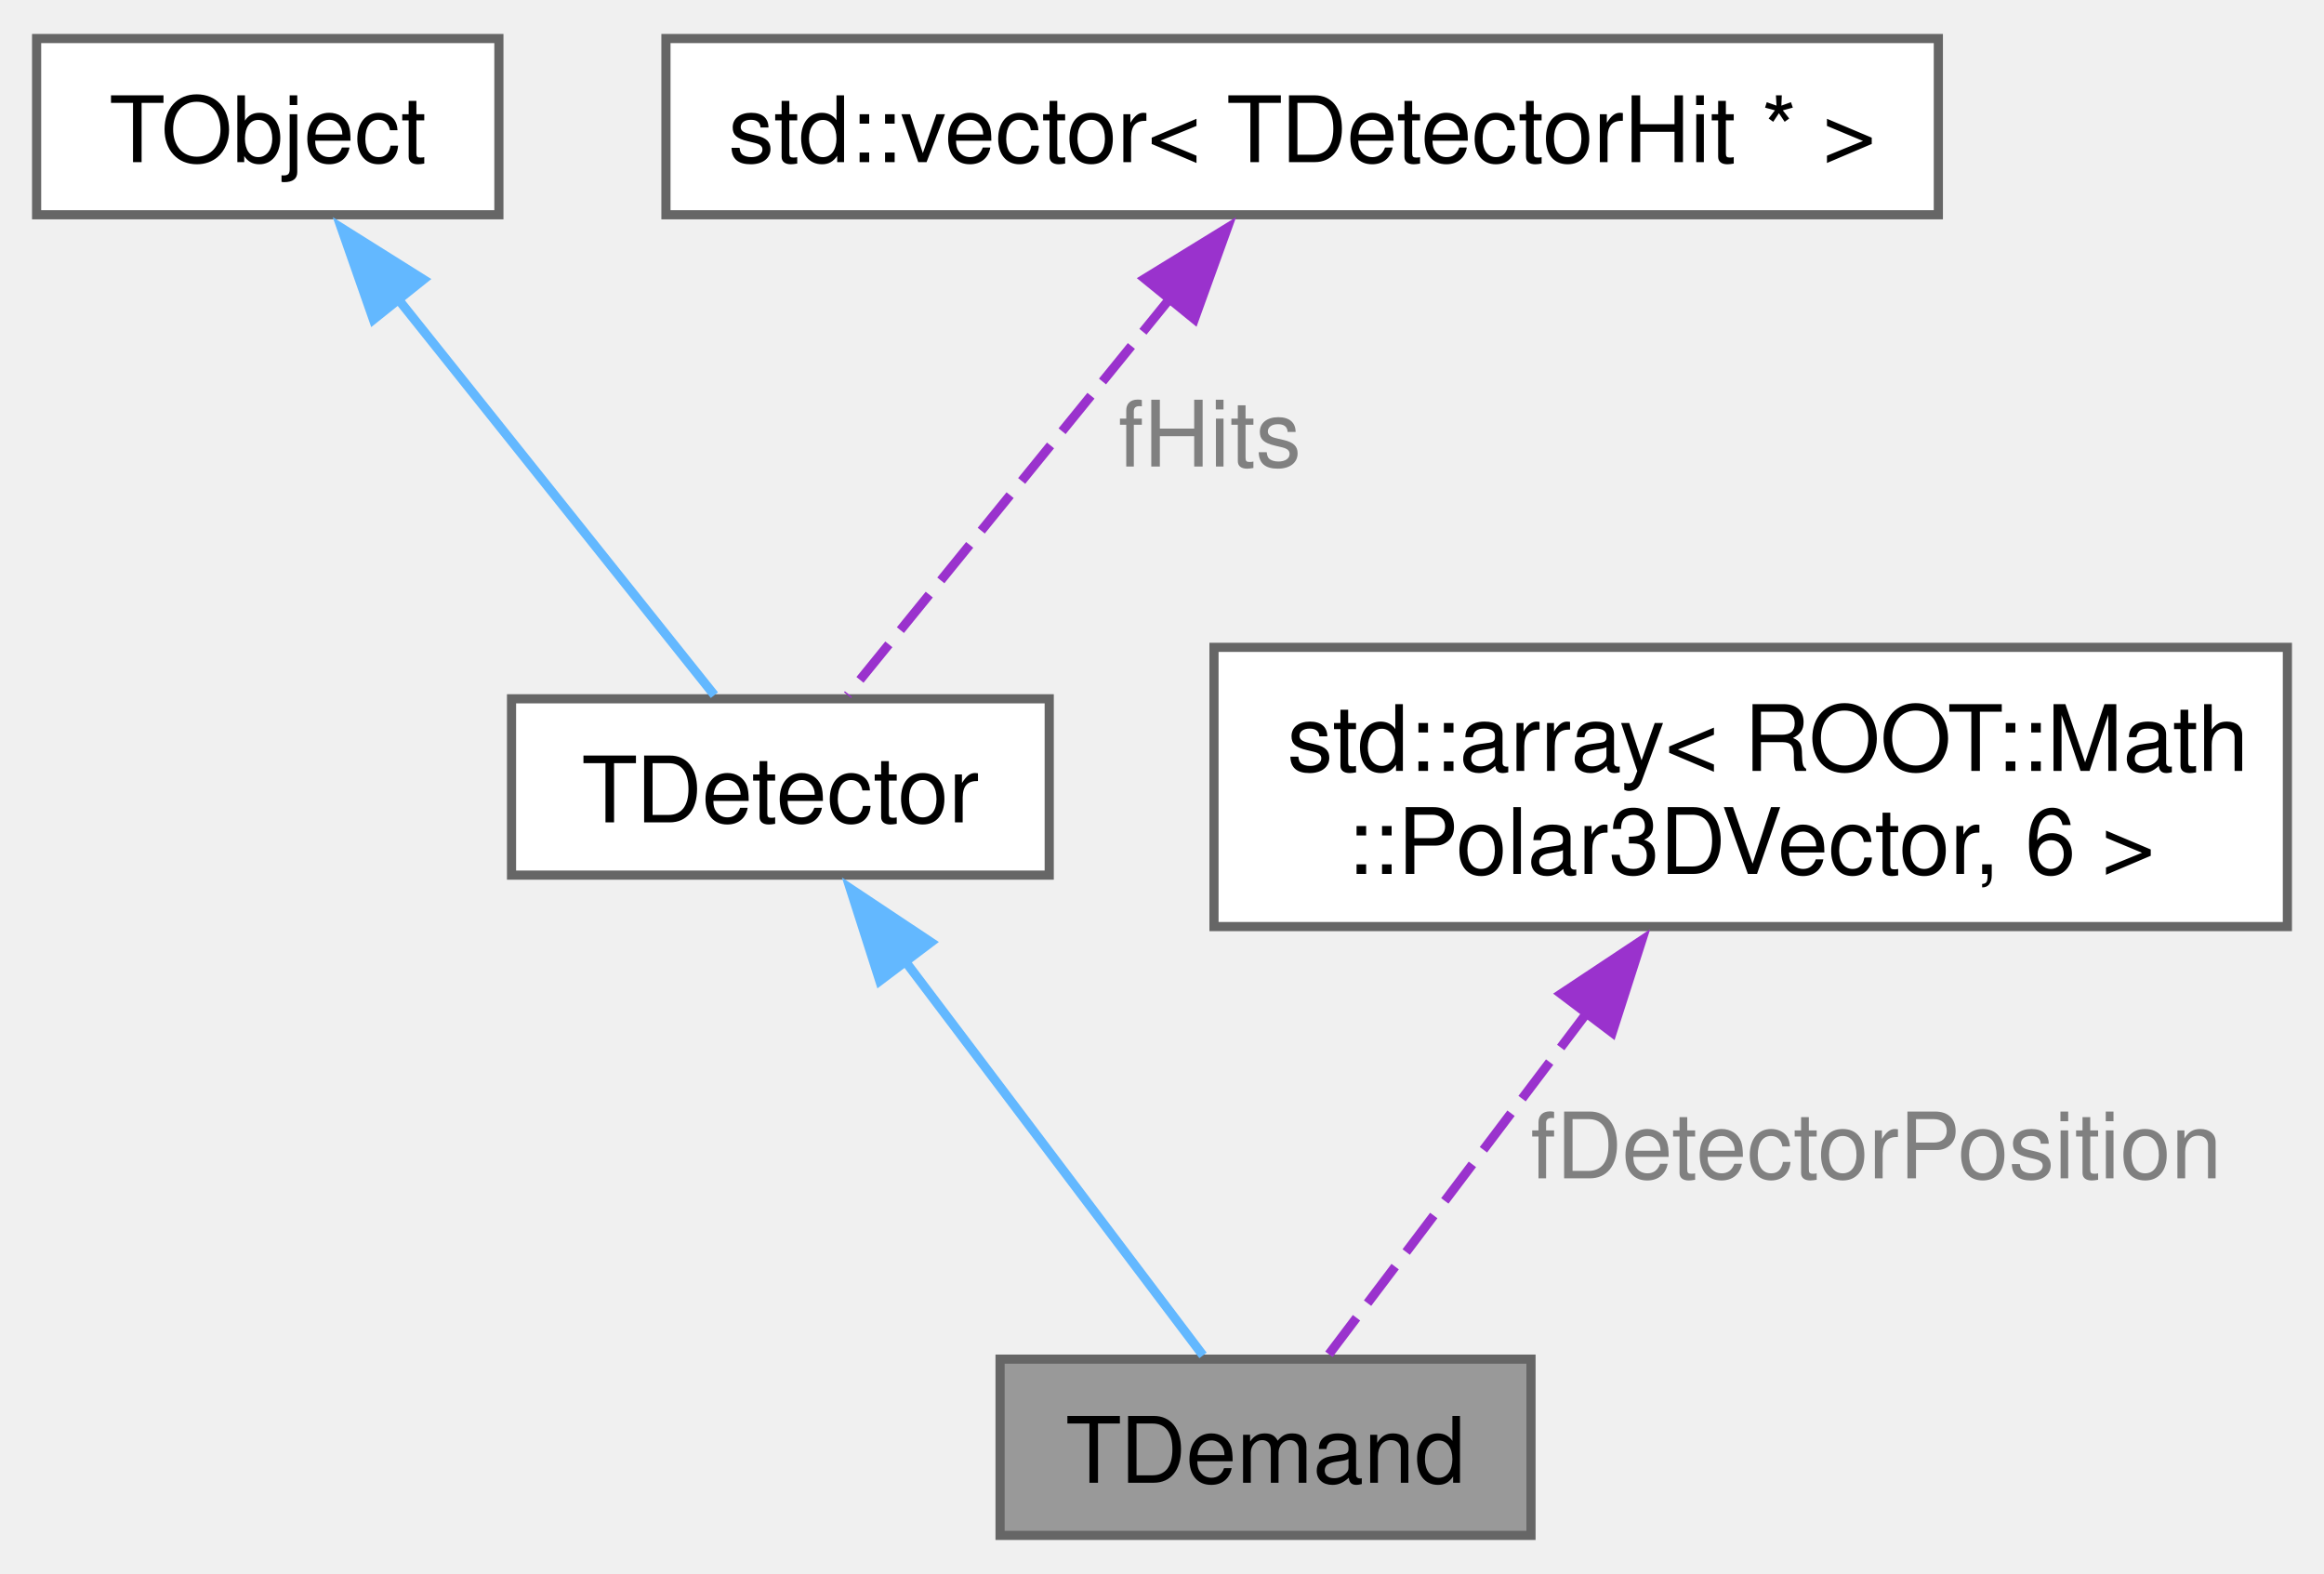
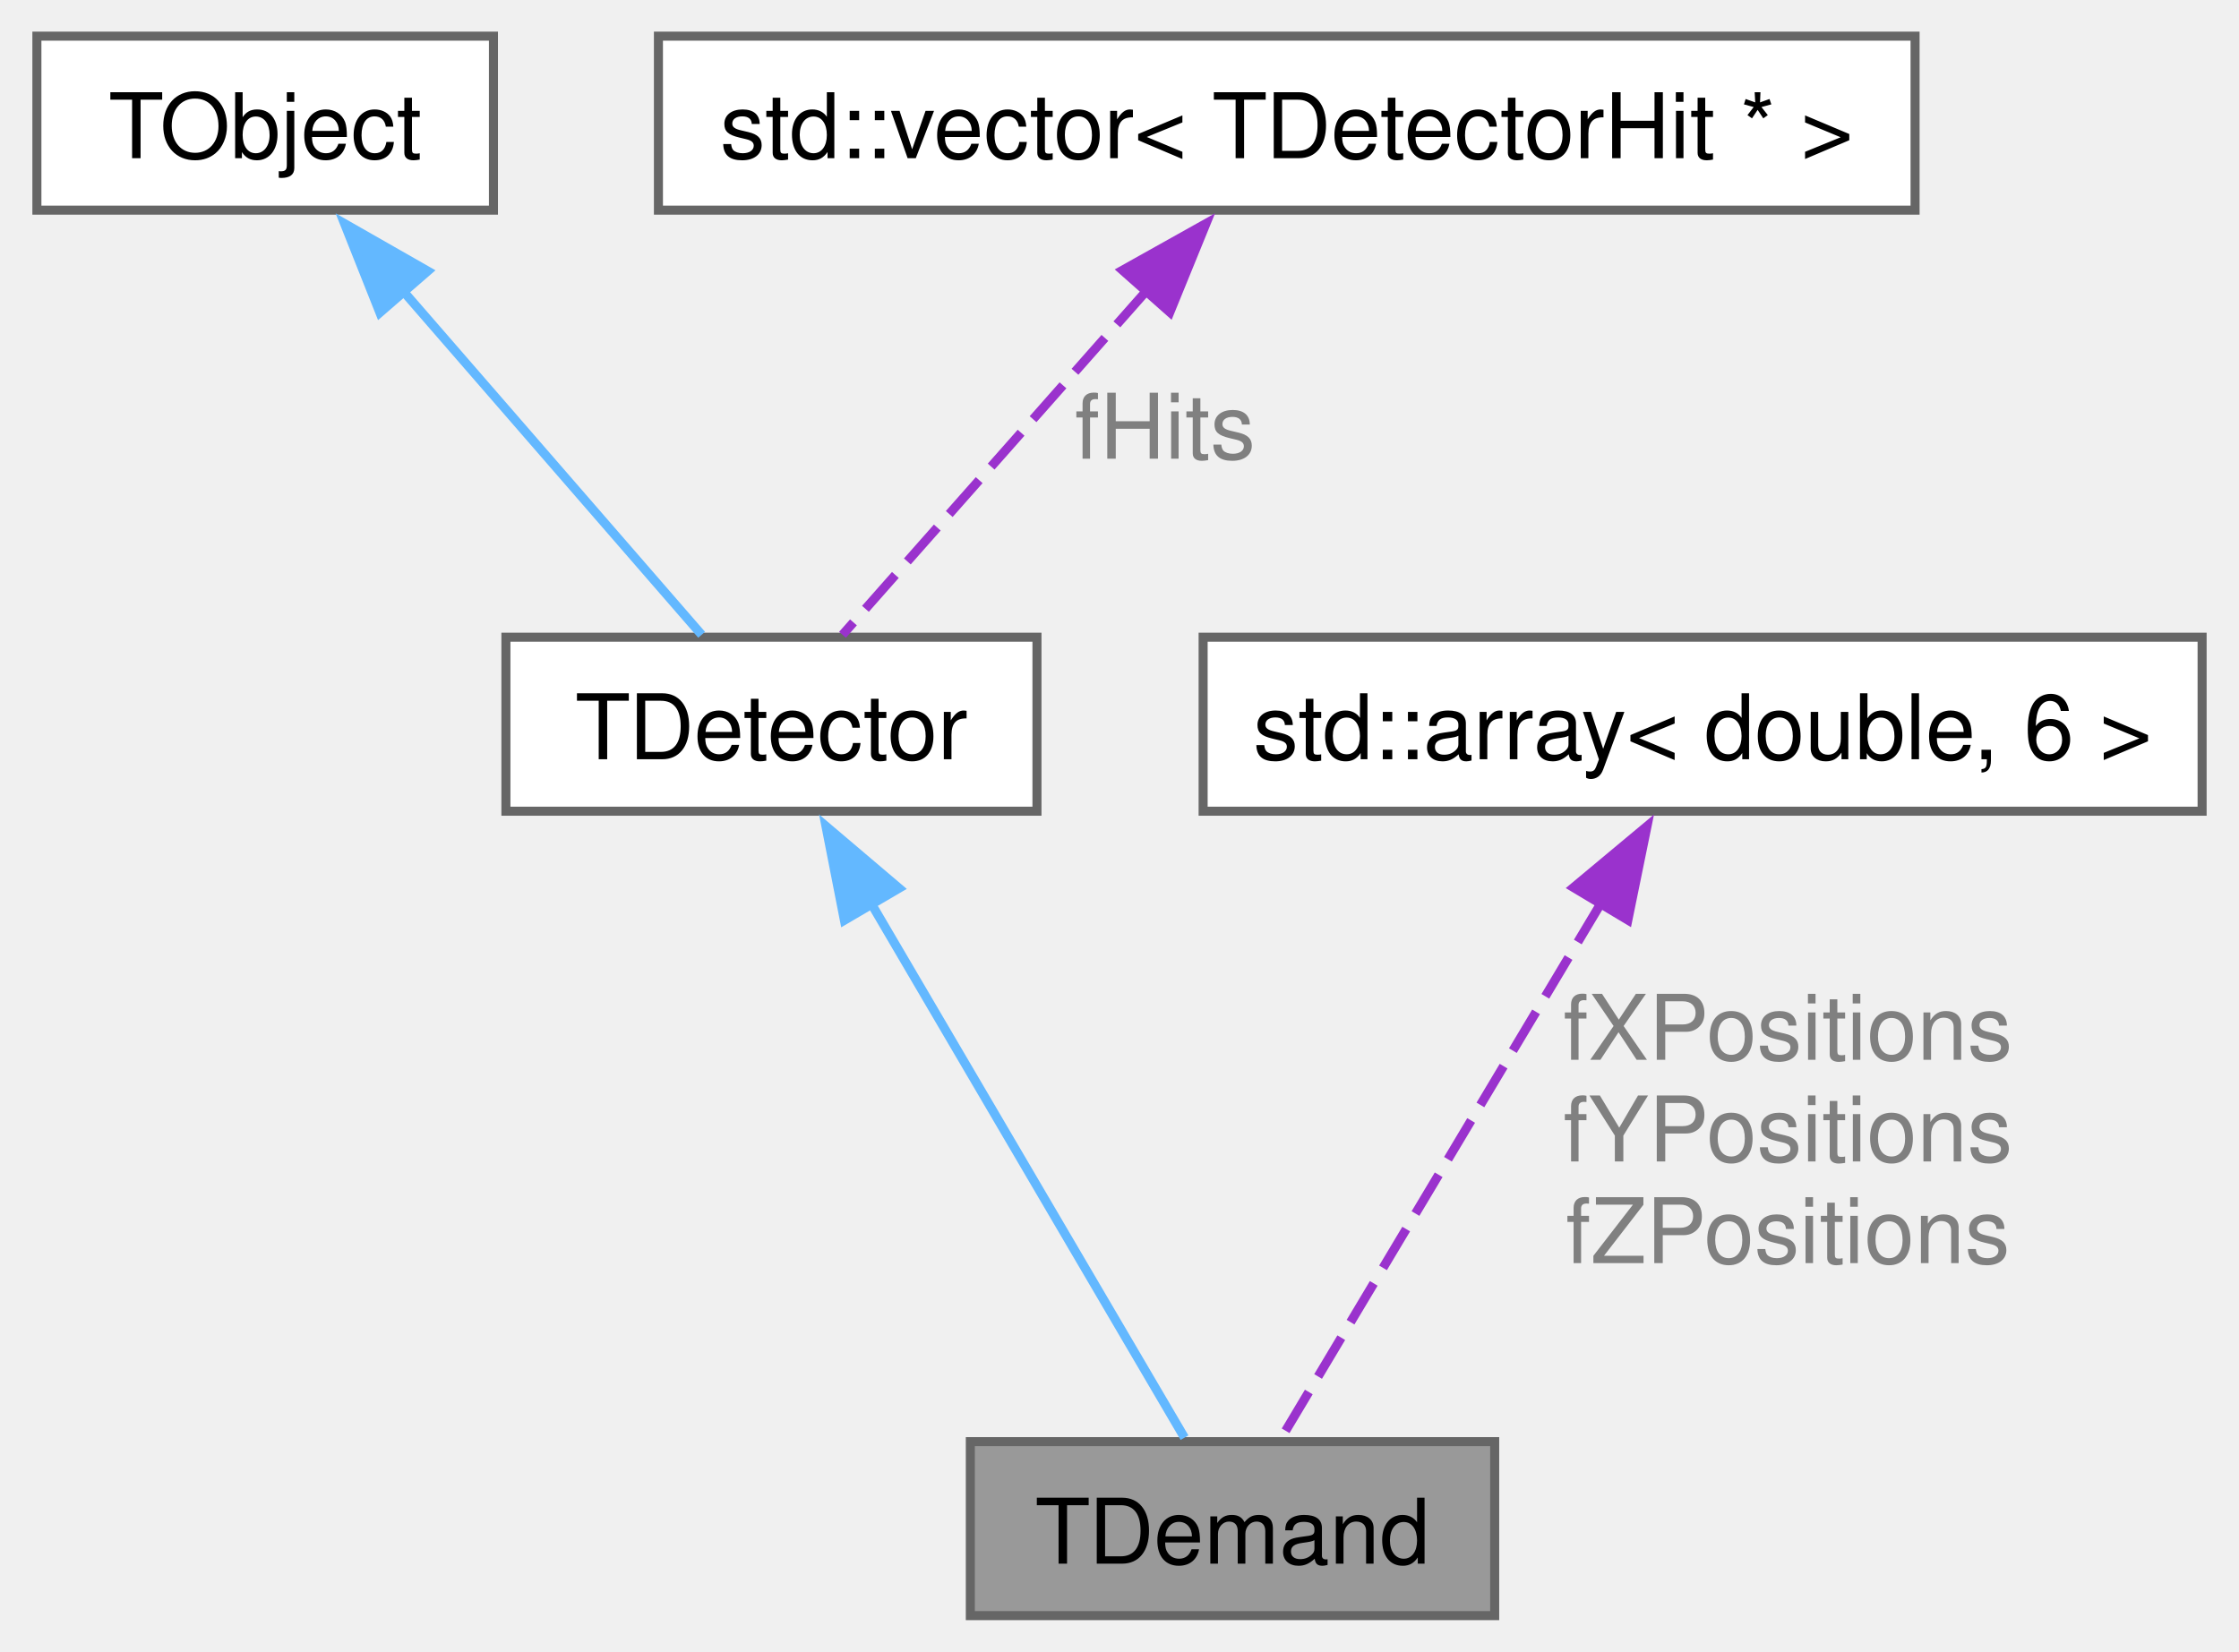
- <svg xmlns="http://www.w3.org/2000/svg" xmlns:xlink="http://www.w3.org/1999/xlink" width="254pt" height="172pt" viewBox="0.00 0.00 253.88 171.50">
-   <g id="graph0" class="graph" transform="scale(1 1) rotate(0) translate(4 167.5)">
+ <svg xmlns="http://www.w3.org/2000/svg" xmlns:xlink="http://www.w3.org/1999/xlink" width="248pt" height="183pt" viewBox="0.00 0.00 247.50 182.75">
+   <g id="graph0" class="graph" transform="scale(1 1) rotate(0) translate(4 178.75)">
    <g id="Node000001" class="node">
      <g id="a_Node000001">
        <a xlink:title=" ">
-           <polygon fill="#999999" stroke="#666666" points="163.25,-19.25 105.25,-19.25 105.25,0 163.25,0 163.25,-19.25" />
-           <text text-anchor="middle" x="134.25" y="-5.75" font-family="Helvetica,sans-Serif" font-size="10.00">TDemand</text>
+           <polygon fill="#999999" stroke="#666666" points="161.25,-19.25 103.25,-19.25 103.25,0 161.25,0 161.25,-19.25" />
+           <text text-anchor="middle" x="132.25" y="-5.75" font-family="Helvetica,sans-Serif" font-size="10.00">TDemand</text>
        </a>
      </g>
    </g>
    <g id="Node000002" class="node">
      <g id="a_Node000002">
        <a xlink:href="class_t_detector.html" target="_top" xlink:title=" ">
-           <polygon fill="white" stroke="#666666" points="110.62,-91.38 51.88,-91.38 51.88,-72.12 110.62,-72.12 110.62,-91.38" />
-           <text text-anchor="middle" x="81.25" y="-77.88" font-family="Helvetica,sans-Serif" font-size="10.00">TDetector</text>
+           <polygon fill="white" stroke="#666666" points="110.62,-108.25 51.88,-108.25 51.88,-89 110.62,-89 110.62,-108.25" />
+           <text text-anchor="middle" x="81.25" y="-94.75" font-family="Helvetica,sans-Serif" font-size="10.00">TDetector</text>
        </a>
      </g>
    </g>
    <g id="edge1_Node000001_Node000002" class="edge">
      <g id="a_edge1_Node000001_Node000002">
        <a xlink:title=" ">
-           <path fill="none" stroke="#63b8ff" d="M94.8,-62.83C105.23,-49.02 119.21,-30.52 127.42,-19.66" />
-           <polygon fill="#63b8ff" stroke="#63b8ff" points="92.11,-60.57 88.88,-70.66 97.7,-64.79 92.11,-60.57" />
+           <path fill="none" stroke="#63b8ff" d="M92.27,-78.82C102.98,-60.56 118.78,-33.61 126.94,-19.69" />
+           <polygon fill="#63b8ff" stroke="#63b8ff" points="89.32,-76.94 87.28,-87.34 95.36,-80.48 89.32,-76.94" />
        </a>
      </g>
    </g>
    <g id="Node000003" class="node">
      <g id="a_Node000003">
        <a xlink:title=" ">
-           <polygon fill="white" stroke="#666666" points="50.5,-163.5 0,-163.5 0,-144.25 50.5,-144.25 50.5,-163.5" />
-           <text text-anchor="middle" x="25.25" y="-150" font-family="Helvetica,sans-Serif" font-size="10.00">TObject</text>
+           <polygon fill="white" stroke="#666666" points="50.5,-174.75 0,-174.75 0,-155.5 50.5,-155.5 50.5,-174.75" />
+           <text text-anchor="middle" x="25.25" y="-161.25" font-family="Helvetica,sans-Serif" font-size="10.00">TObject</text>
        </a>
      </g>
    </g>
    <g id="edge2_Node000002_Node000003" class="edge">
      <g id="a_edge2_Node000002_Node000003">
        <a xlink:title=" ">
-           <path fill="none" stroke="#63b8ff" d="M39.24,-135.35C50.3,-121.51 65.28,-102.75 74.04,-91.78" />
-           <polygon fill="#63b8ff" stroke="#63b8ff" points="36.79,-132.81 33.29,-142.81 42.26,-137.18 36.79,-132.81" />
+           <path fill="none" stroke="#63b8ff" d="M40.46,-146.61C51.16,-134.28 65.03,-118.31 73.53,-108.52" />
+           <polygon fill="#63b8ff" stroke="#63b8ff" points="37.94,-144.17 34.03,-154.01 43.23,-148.76 37.94,-144.17" />
        </a>
      </g>
    </g>
    <g id="Node000004" class="node">
      <g id="a_Node000004">
        <a xlink:title=" ">
-           <polygon fill="white" stroke="#666666" points="207.75,-163.5 68.75,-163.5 68.75,-144.25 207.75,-144.25 207.75,-163.5" />
-           <text text-anchor="middle" x="138.25" y="-150" font-family="Helvetica,sans-Serif" font-size="10.00">std::vector&lt; TDetectorHit * &gt;</text>
+           <polygon fill="white" stroke="#666666" points="207.75,-174.75 68.75,-174.75 68.75,-155.5 207.75,-155.5 207.75,-174.75" />
+           <text text-anchor="middle" x="138.25" y="-161.25" font-family="Helvetica,sans-Serif" font-size="10.00">std::vector&lt; TDetectorHit * &gt;</text>
        </a>
      </g>
    </g>
    <g id="edge3_Node000002_Node000004" class="edge">
      <g id="a_edge3_Node000002_Node000004">
        <a xlink:title=" ">
-           <path fill="none" stroke="#9a32cd" stroke-dasharray="5,2" d="M124.01,-135.35C112.75,-121.51 97.51,-102.75 88.59,-91.78" />
-           <polygon fill="#9a32cd" stroke="#9a32cd" points="121.05,-137.27 130.08,-142.82 126.48,-132.85 121.05,-137.27" />
+           <path fill="none" stroke="#9a32cd" stroke-dasharray="5,2" d="M122.77,-146.61C111.88,-134.28 97.76,-118.31 89.11,-108.52" />
+           <polygon fill="#9a32cd" stroke="#9a32cd" points="120.08,-148.85 129.32,-154.02 125.32,-144.21 120.08,-148.85" />
        </a>
      </g>
-       <text text-anchor="middle" x="128.16" y="-116.75" font-family="Helvetica,sans-Serif" font-size="10.00" fill="grey"> fHits</text>
+       <text text-anchor="middle" x="124.79" y="-128" font-family="Helvetica,sans-Serif" font-size="10.00" fill="grey"> fHits</text>
    </g>
    <g id="Node000005" class="node">
      <g id="a_Node000005">
        <a xlink:title=" ">
-           <polygon fill="white" stroke="#666666" points="245.88,-97 128.62,-97 128.62,-66.5 245.88,-66.5 245.88,-97" />
-           <text text-anchor="start" x="136.62" y="-83.5" font-family="Helvetica,sans-Serif" font-size="10.00">std::array&lt; ROOT::Math</text>
-           <text text-anchor="middle" x="187.25" y="-72.25" font-family="Helvetica,sans-Serif" font-size="10.00">::Polar3DVector, 6 &gt;</text>
+           <polygon fill="white" stroke="#666666" points="239.5,-108.25 129,-108.25 129,-89 239.5,-89 239.5,-108.25" />
+           <text text-anchor="middle" x="184.25" y="-94.75" font-family="Helvetica,sans-Serif" font-size="10.00">std::array&lt; double, 6 &gt;</text>
        </a>
      </g>
    </g>
    <g id="edge4_Node000001_Node000005" class="edge">
      <g id="a_edge4_Node000001_Node000005">
        <a xlink:title=" ">
-           <path fill="none" stroke="#9a32cd" stroke-dasharray="5,2" d="M169.51,-57.28C159.67,-44.26 148.01,-28.82 140.87,-19.38" />
-           <polygon fill="#9a32cd" stroke="#9a32cd" points="166.53,-59.15 175.36,-65.01 172.12,-54.92 166.53,-59.15" />
+           <path fill="none" stroke="#9a32cd" stroke-dasharray="5,2" d="M173.01,-78.82C162.1,-60.56 145.99,-33.61 137.67,-19.69" />
+           <polygon fill="#9a32cd" stroke="#9a32cd" points="169.97,-80.56 178.1,-87.34 175.98,-76.96 169.97,-80.56" />
        </a>
      </g>
-       <text text-anchor="middle" x="200.96" y="-39" font-family="Helvetica,sans-Serif" font-size="10.00" fill="grey"> fDetectorPosition</text>
+       <text text-anchor="middle" x="193.68" y="-61.5" font-family="Helvetica,sans-Serif" font-size="10.00" fill="grey"> fXPositions</text>
+       <text text-anchor="middle" x="193.68" y="-50.25" font-family="Helvetica,sans-Serif" font-size="10.00" fill="grey">fYPositions</text>
+       <text text-anchor="middle" x="193.68" y="-39" font-family="Helvetica,sans-Serif" font-size="10.00" fill="grey">fZPositions</text>
    </g>
  </g>
</svg>
